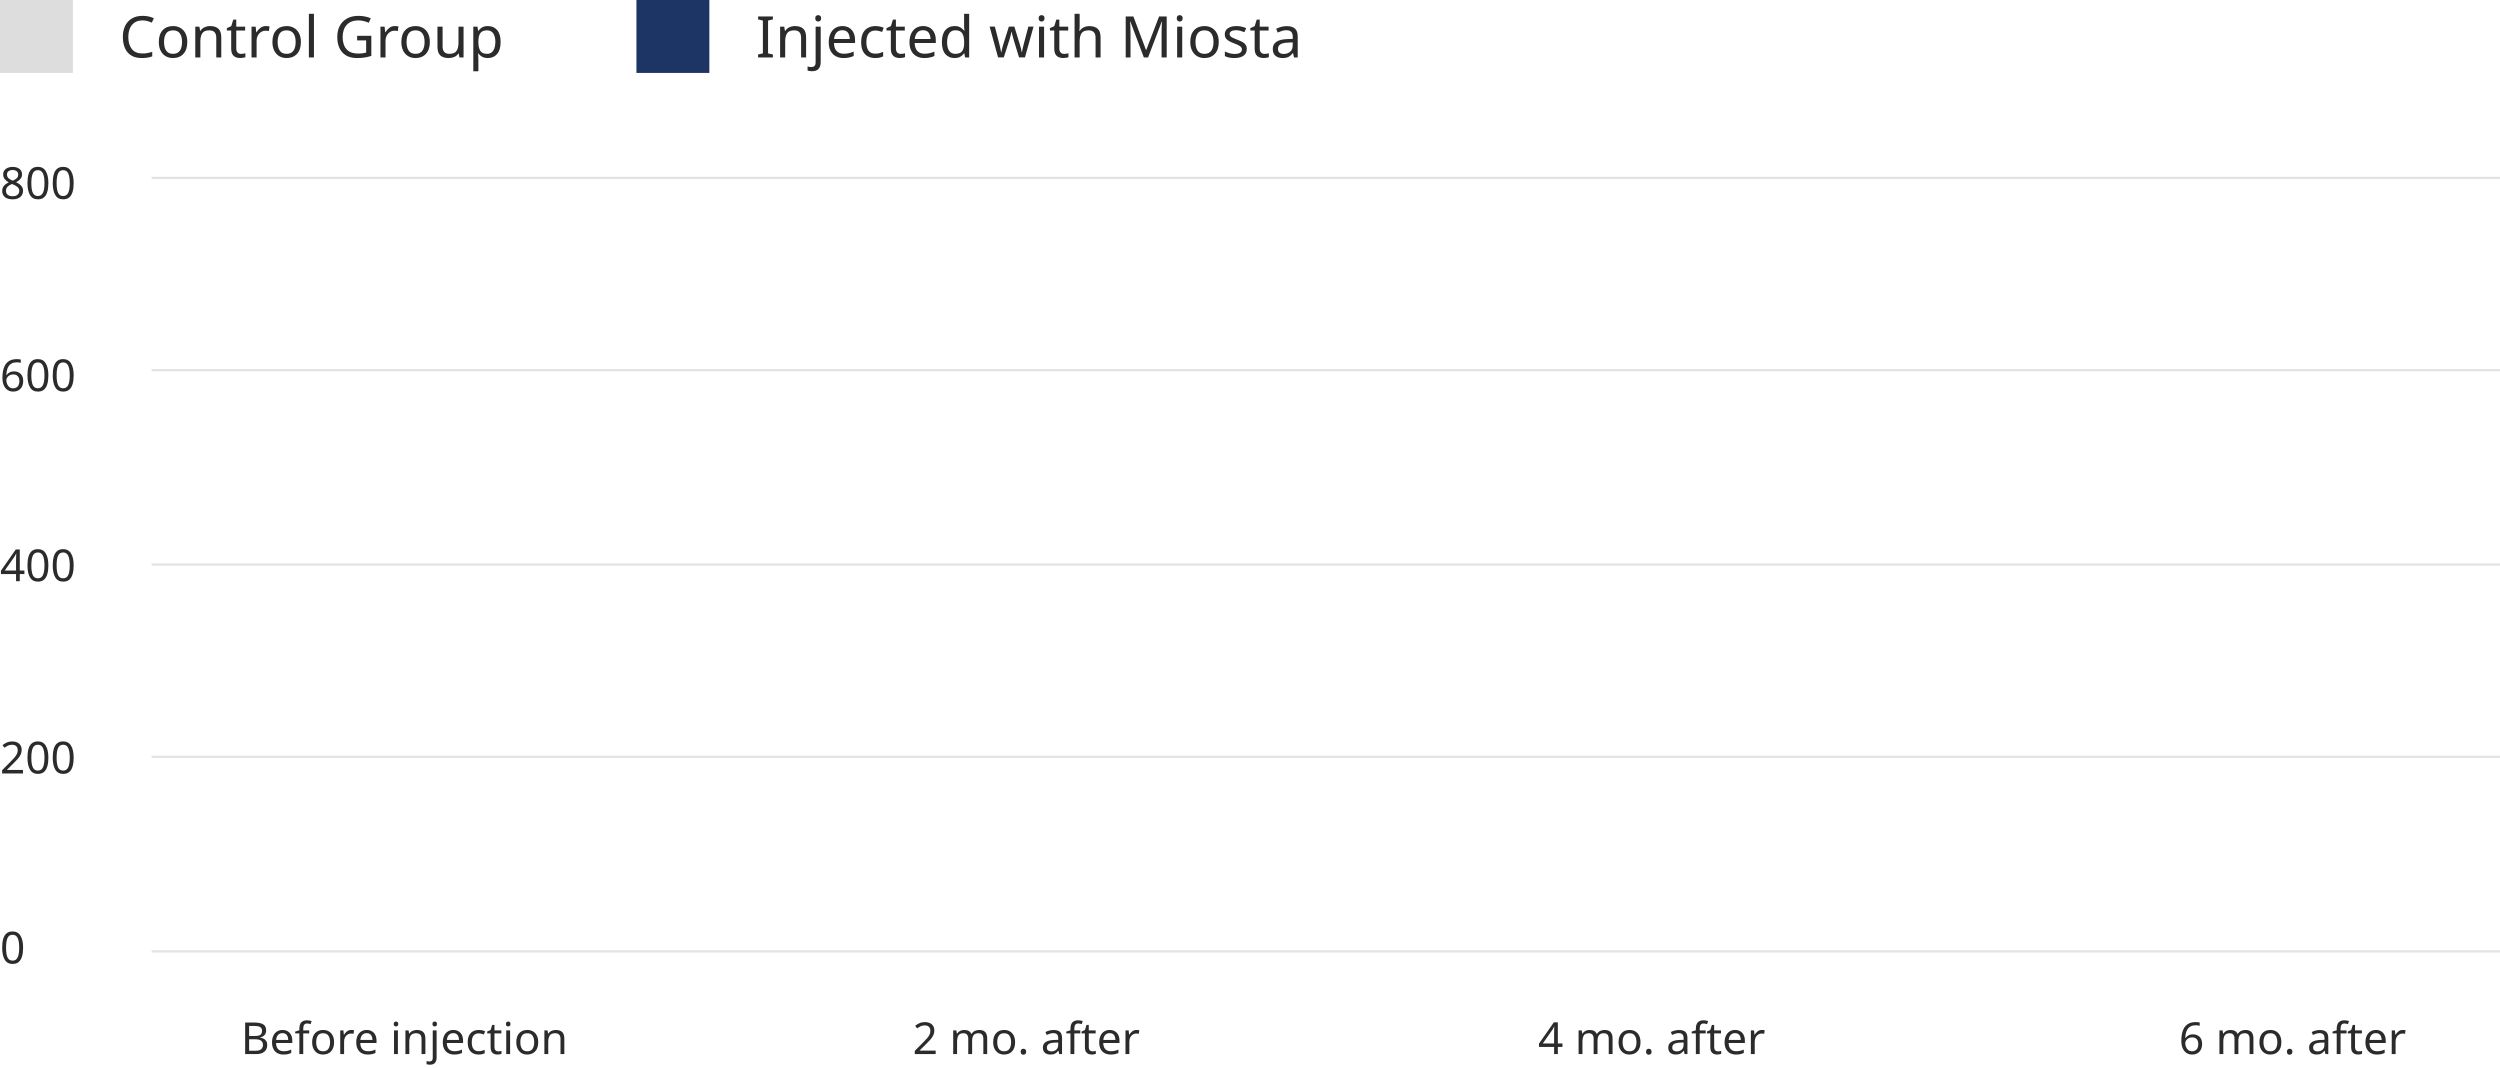
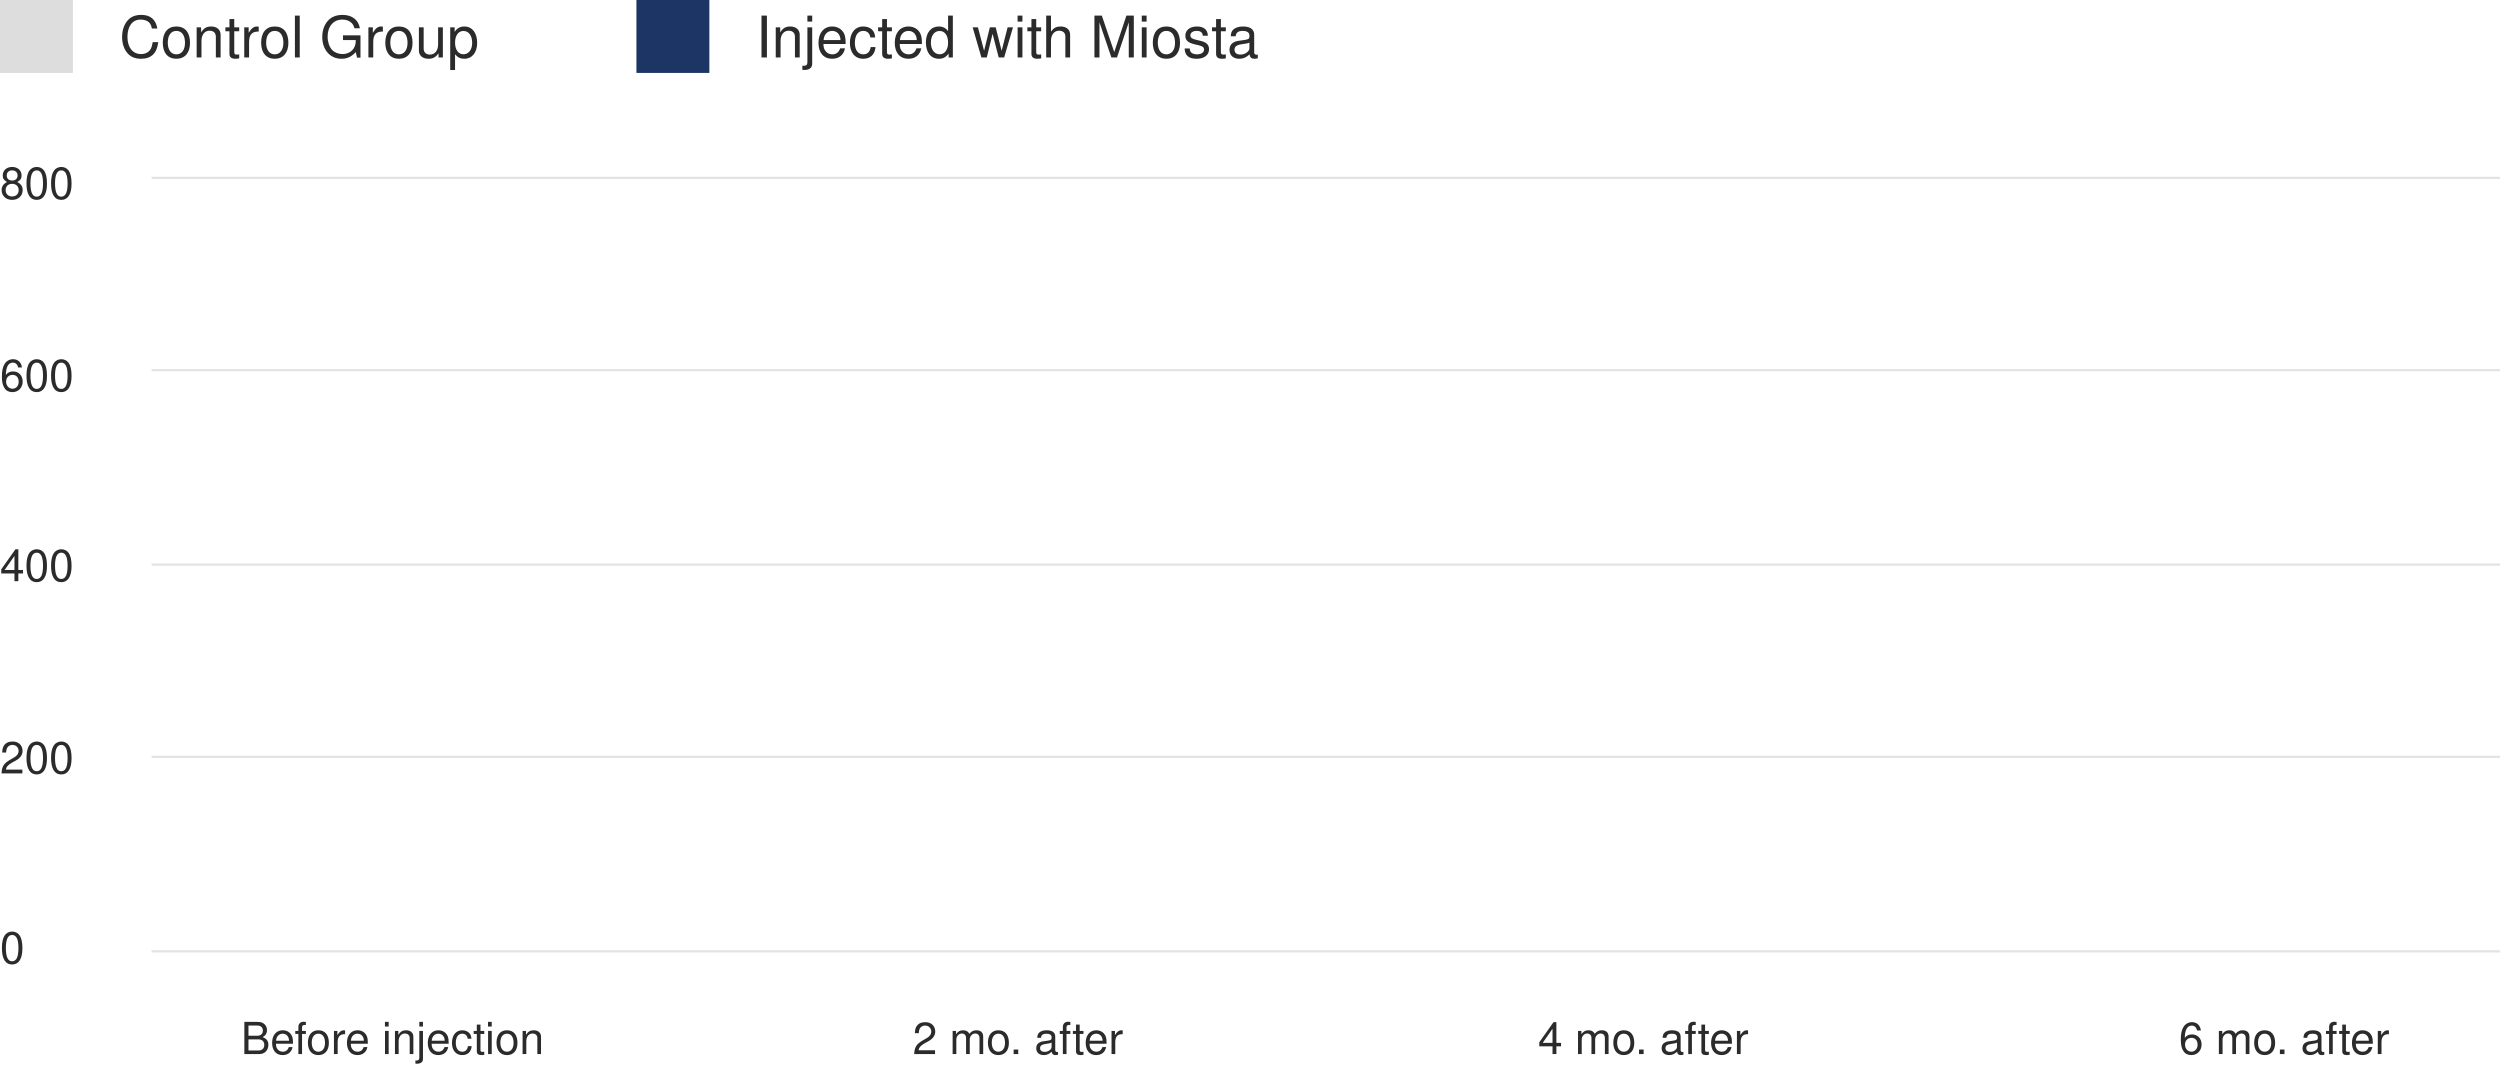
<svg xmlns="http://www.w3.org/2000/svg" width="1131.3" height="483" viewBox="0 0 1131.3 483">
  <g transform="translate(-389 -3864)">
-     <text transform="translate(443 3890)" fill="#2b2b2b" font-size="26" font-family="PTSans-Regular, PT Sans">
+     <text transform="translate(443 3890)" fill="#2b2b2b" font-size="26" font-family="PTSans-Regular, PT Sans, Helvetica">
      <tspan x="0" y="0">Control Group</tspan>
    </text>
-     <text transform="translate(731 3890)" fill="#2b2b2b" font-size="26" font-family="PTSans-Regular, PT Sans">
+     <text transform="translate(731 3890)" fill="#2b2b2b" font-size="26" font-family="PTSans-Regular, PT Sans, Helvetica">
      <tspan x="0" y="0">Injected with Miosta</tspan>
    </text>
-     <text transform="translate(389 3954)" fill="#2b2b2b" font-size="20" font-family="PTSans-Regular, PT Sans">
+     <text transform="translate(389 3954)" fill="#2b2b2b" font-size="20" font-family="PTSans-Regular, PT Sans, Helvetica">
      <tspan x="0" y="0">800</tspan>
    </text>
-     <text transform="translate(389 4041)" fill="#2b2b2b" font-size="20" font-family="PTSans-Regular, PT Sans">
+     <text transform="translate(389 4041)" fill="#2b2b2b" font-size="20" font-family="PTSans-Regular, PT Sans, Helvetica">
      <tspan x="0" y="0">600</tspan>
    </text>
-     <text transform="translate(389 4127)" fill="#2b2b2b" font-size="20" font-family="PTSans-Regular, PT Sans">
+     <text transform="translate(389 4127)" fill="#2b2b2b" font-size="20" font-family="PTSans-Regular, PT Sans, Helvetica">
      <tspan x="0" y="0">400</tspan>
    </text>
-     <text transform="translate(389 4214)" fill="#2b2b2b" font-size="20" font-family="PTSans-Regular, PT Sans">
+     <text transform="translate(389 4214)" fill="#2b2b2b" font-size="20" font-family="PTSans-Regular, PT Sans, Helvetica">
      <tspan x="0" y="0">200</tspan>
    </text>
-     <text transform="translate(389 4300)" fill="#2b2b2b" font-size="20" font-family="PTSans-Regular, PT Sans">
+     <text transform="translate(389 4300)" fill="#2b2b2b" font-size="20" font-family="PTSans-Regular, PT Sans, Helvetica">
      <tspan x="0" y="0">0</tspan>
    </text>
    <path d="M-473,8610H589.7" transform="translate(930.6 -4665.5)" fill="none" stroke="#e3e3e3" stroke-width="1" />
    <path d="M-473,8610H589.7" transform="translate(930.6 -4578.5)" fill="none" stroke="#e3e3e3" stroke-width="1" />
    <path d="M-473,8610H589.7" transform="translate(930.6 -4490.5)" fill="none" stroke="#e3e3e3" stroke-width="1" />
    <path d="M-473,8610H589.7" transform="translate(930.6 -4403.5)" fill="none" stroke="#e3e3e3" stroke-width="1" />
    <path d="M-473,8610H589.7" transform="translate(930.6 -4315.5)" fill="none" stroke="#e3e3e3" stroke-width="1" />
-     <text transform="translate(498 4341)" fill="#2b2b2b" font-size="20" font-family="PTSans-Regular, PT Sans">
+     <text transform="translate(498 4341)" fill="#2b2b2b" font-size="20" font-family="PTSans-Regular, PT Sans, Helvetica">
      <tspan x="0" y="0">Before injection</tspan>
    </text>
-     <text transform="translate(802 4341)" fill="#2b2b2b" font-size="20" font-family="PTSans-Regular, PT Sans">
+     <text transform="translate(802 4341)" fill="#2b2b2b" font-size="20" font-family="PTSans-Regular, PT Sans, Helvetica">
      <tspan x="0" y="0">2 mo. after</tspan>
    </text>
-     <text transform="translate(1085 4341)" fill="#2b2b2b" font-size="20" font-family="PTSans-Regular, PT Sans">
+     <text transform="translate(1085 4341)" fill="#2b2b2b" font-size="20" font-family="PTSans-Regular, PT Sans, Helvetica">
      <tspan x="0" y="0">4 mo. after</tspan>
    </text>
-     <text transform="translate(1375 4341)" fill="#2b2b2b" font-size="20" font-family="PTSans-Regular, PT Sans">
+     <text transform="translate(1375 4341)" fill="#2b2b2b" font-size="20" font-family="PTSans-Regular, PT Sans, Helvetica">
      <tspan x="0" y="0">6 mo. after</tspan>
    </text>
    <rect width="33" height="33" transform="translate(389 3864)" fill="#ddd" />
    <rect width="33" height="33" transform="translate(677 3864)" fill="#1d3564" />
  </g>
</svg>
